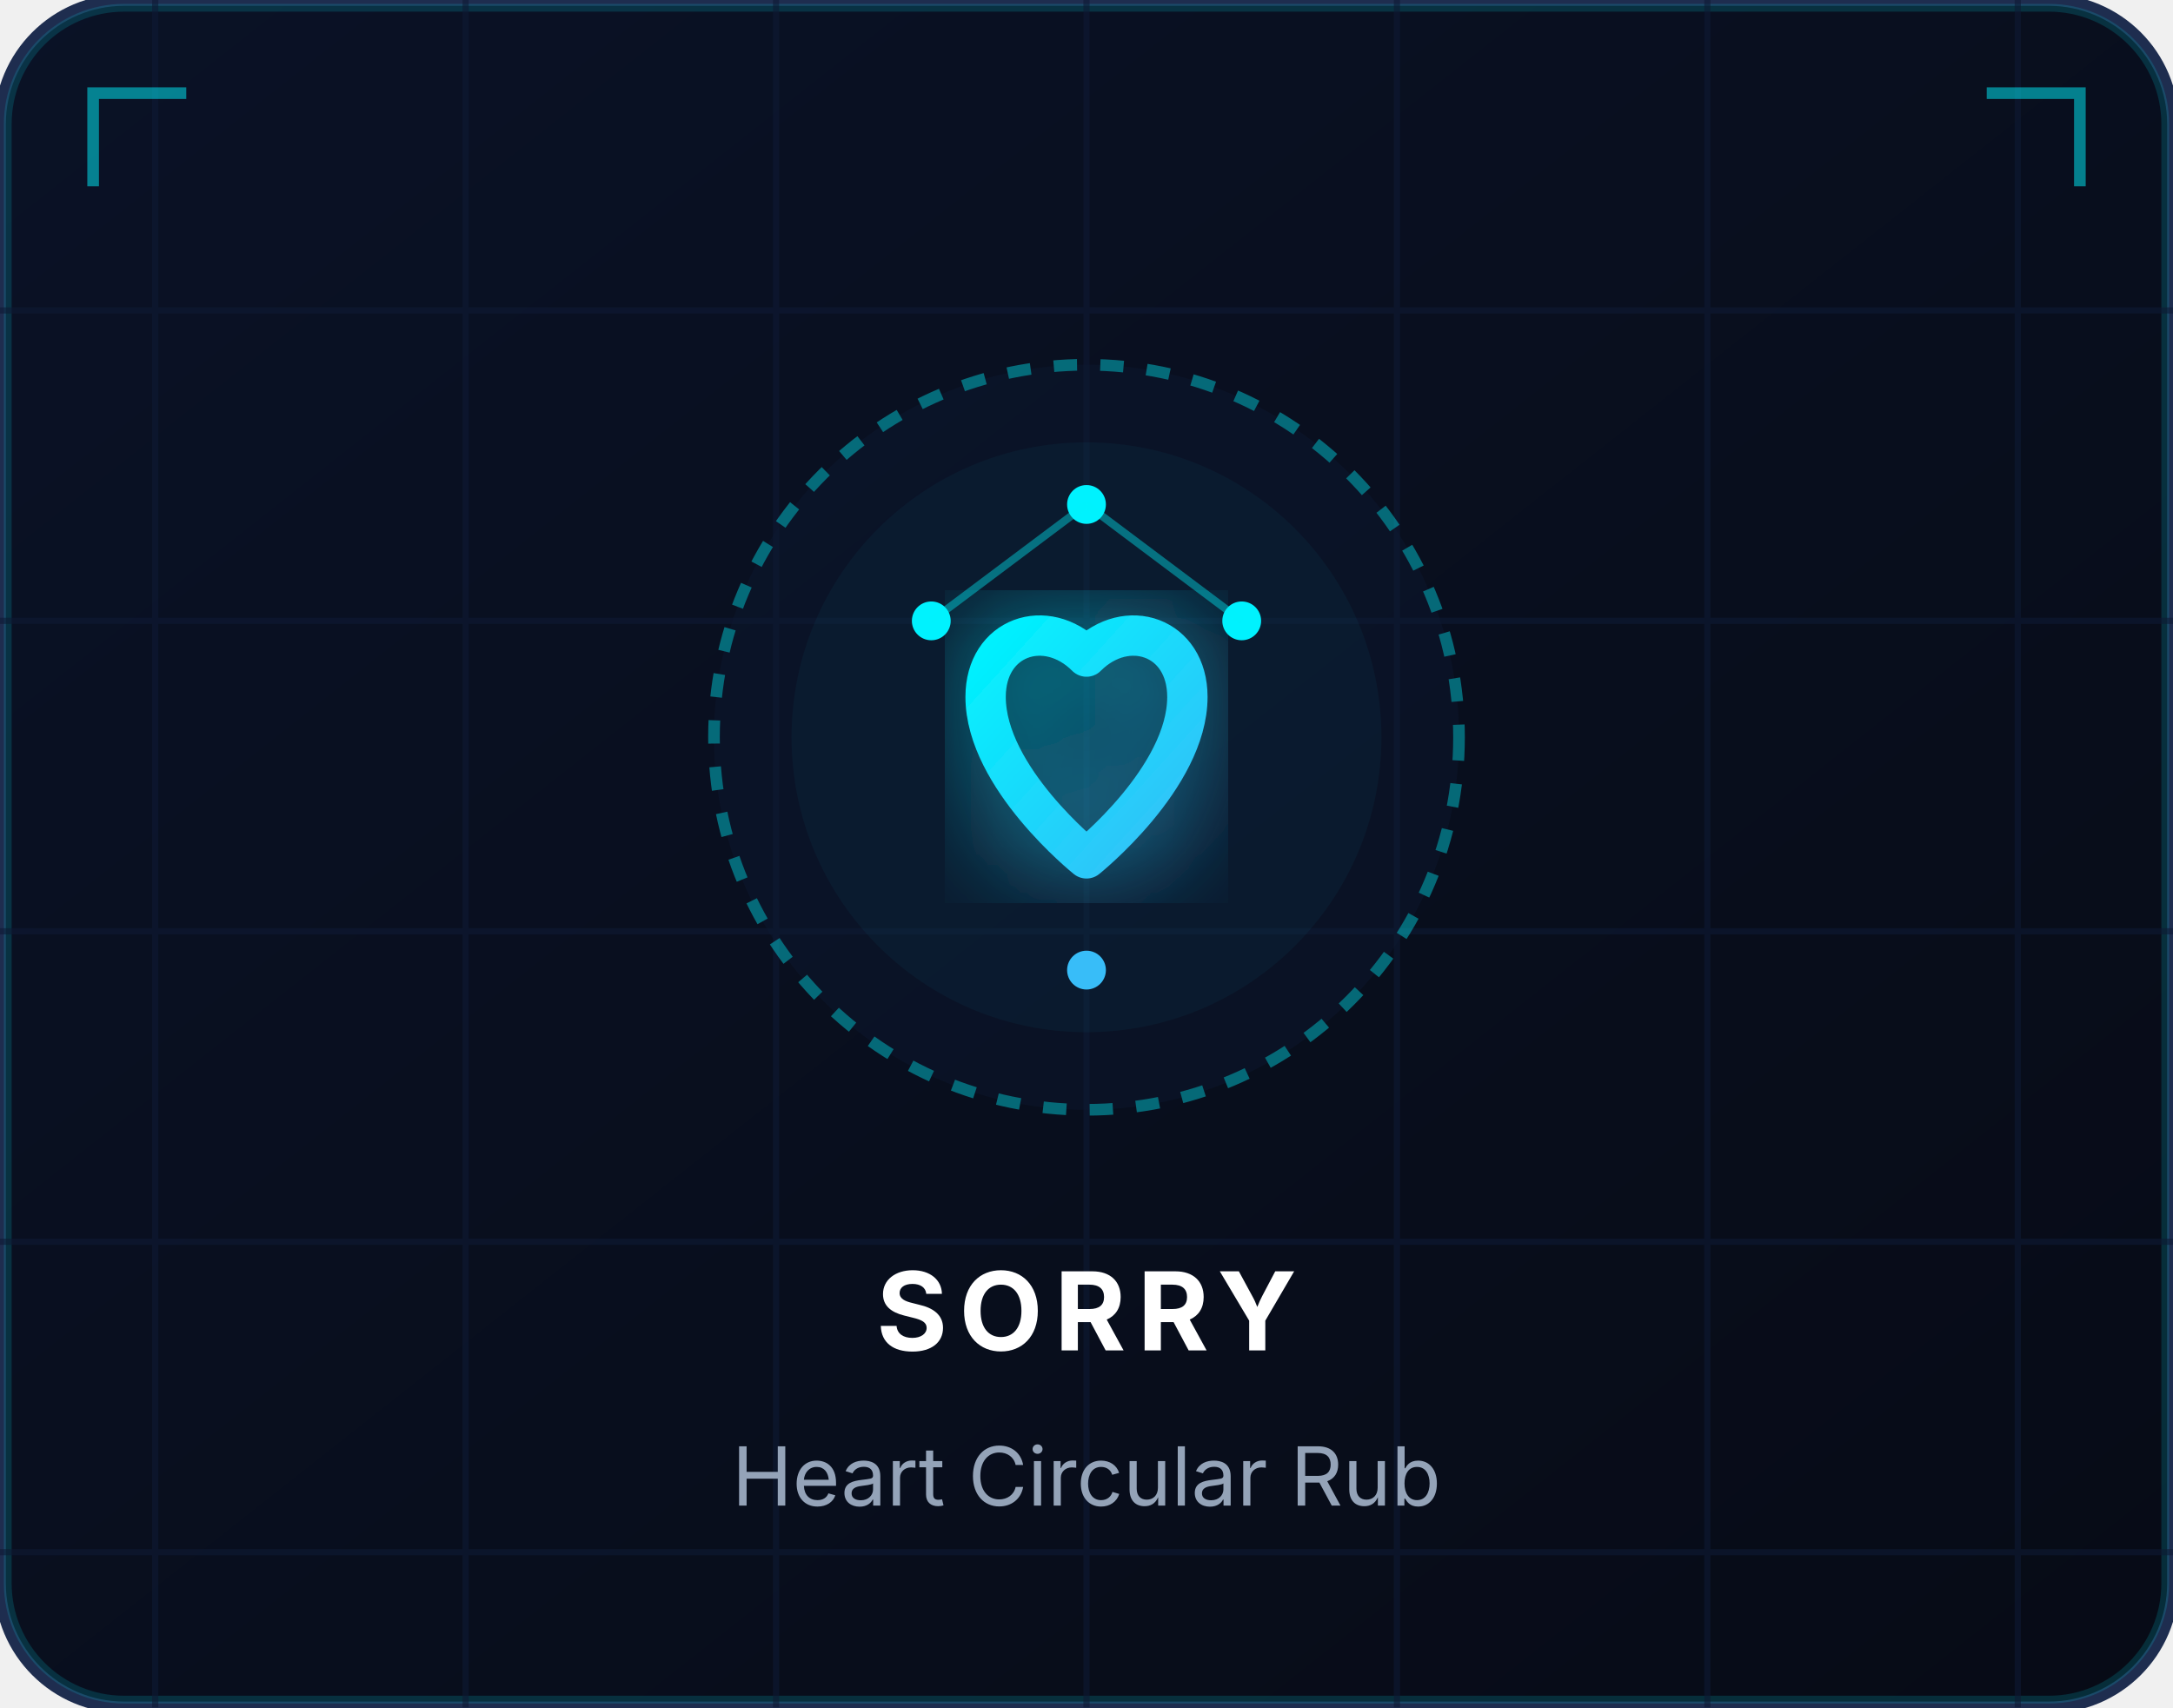
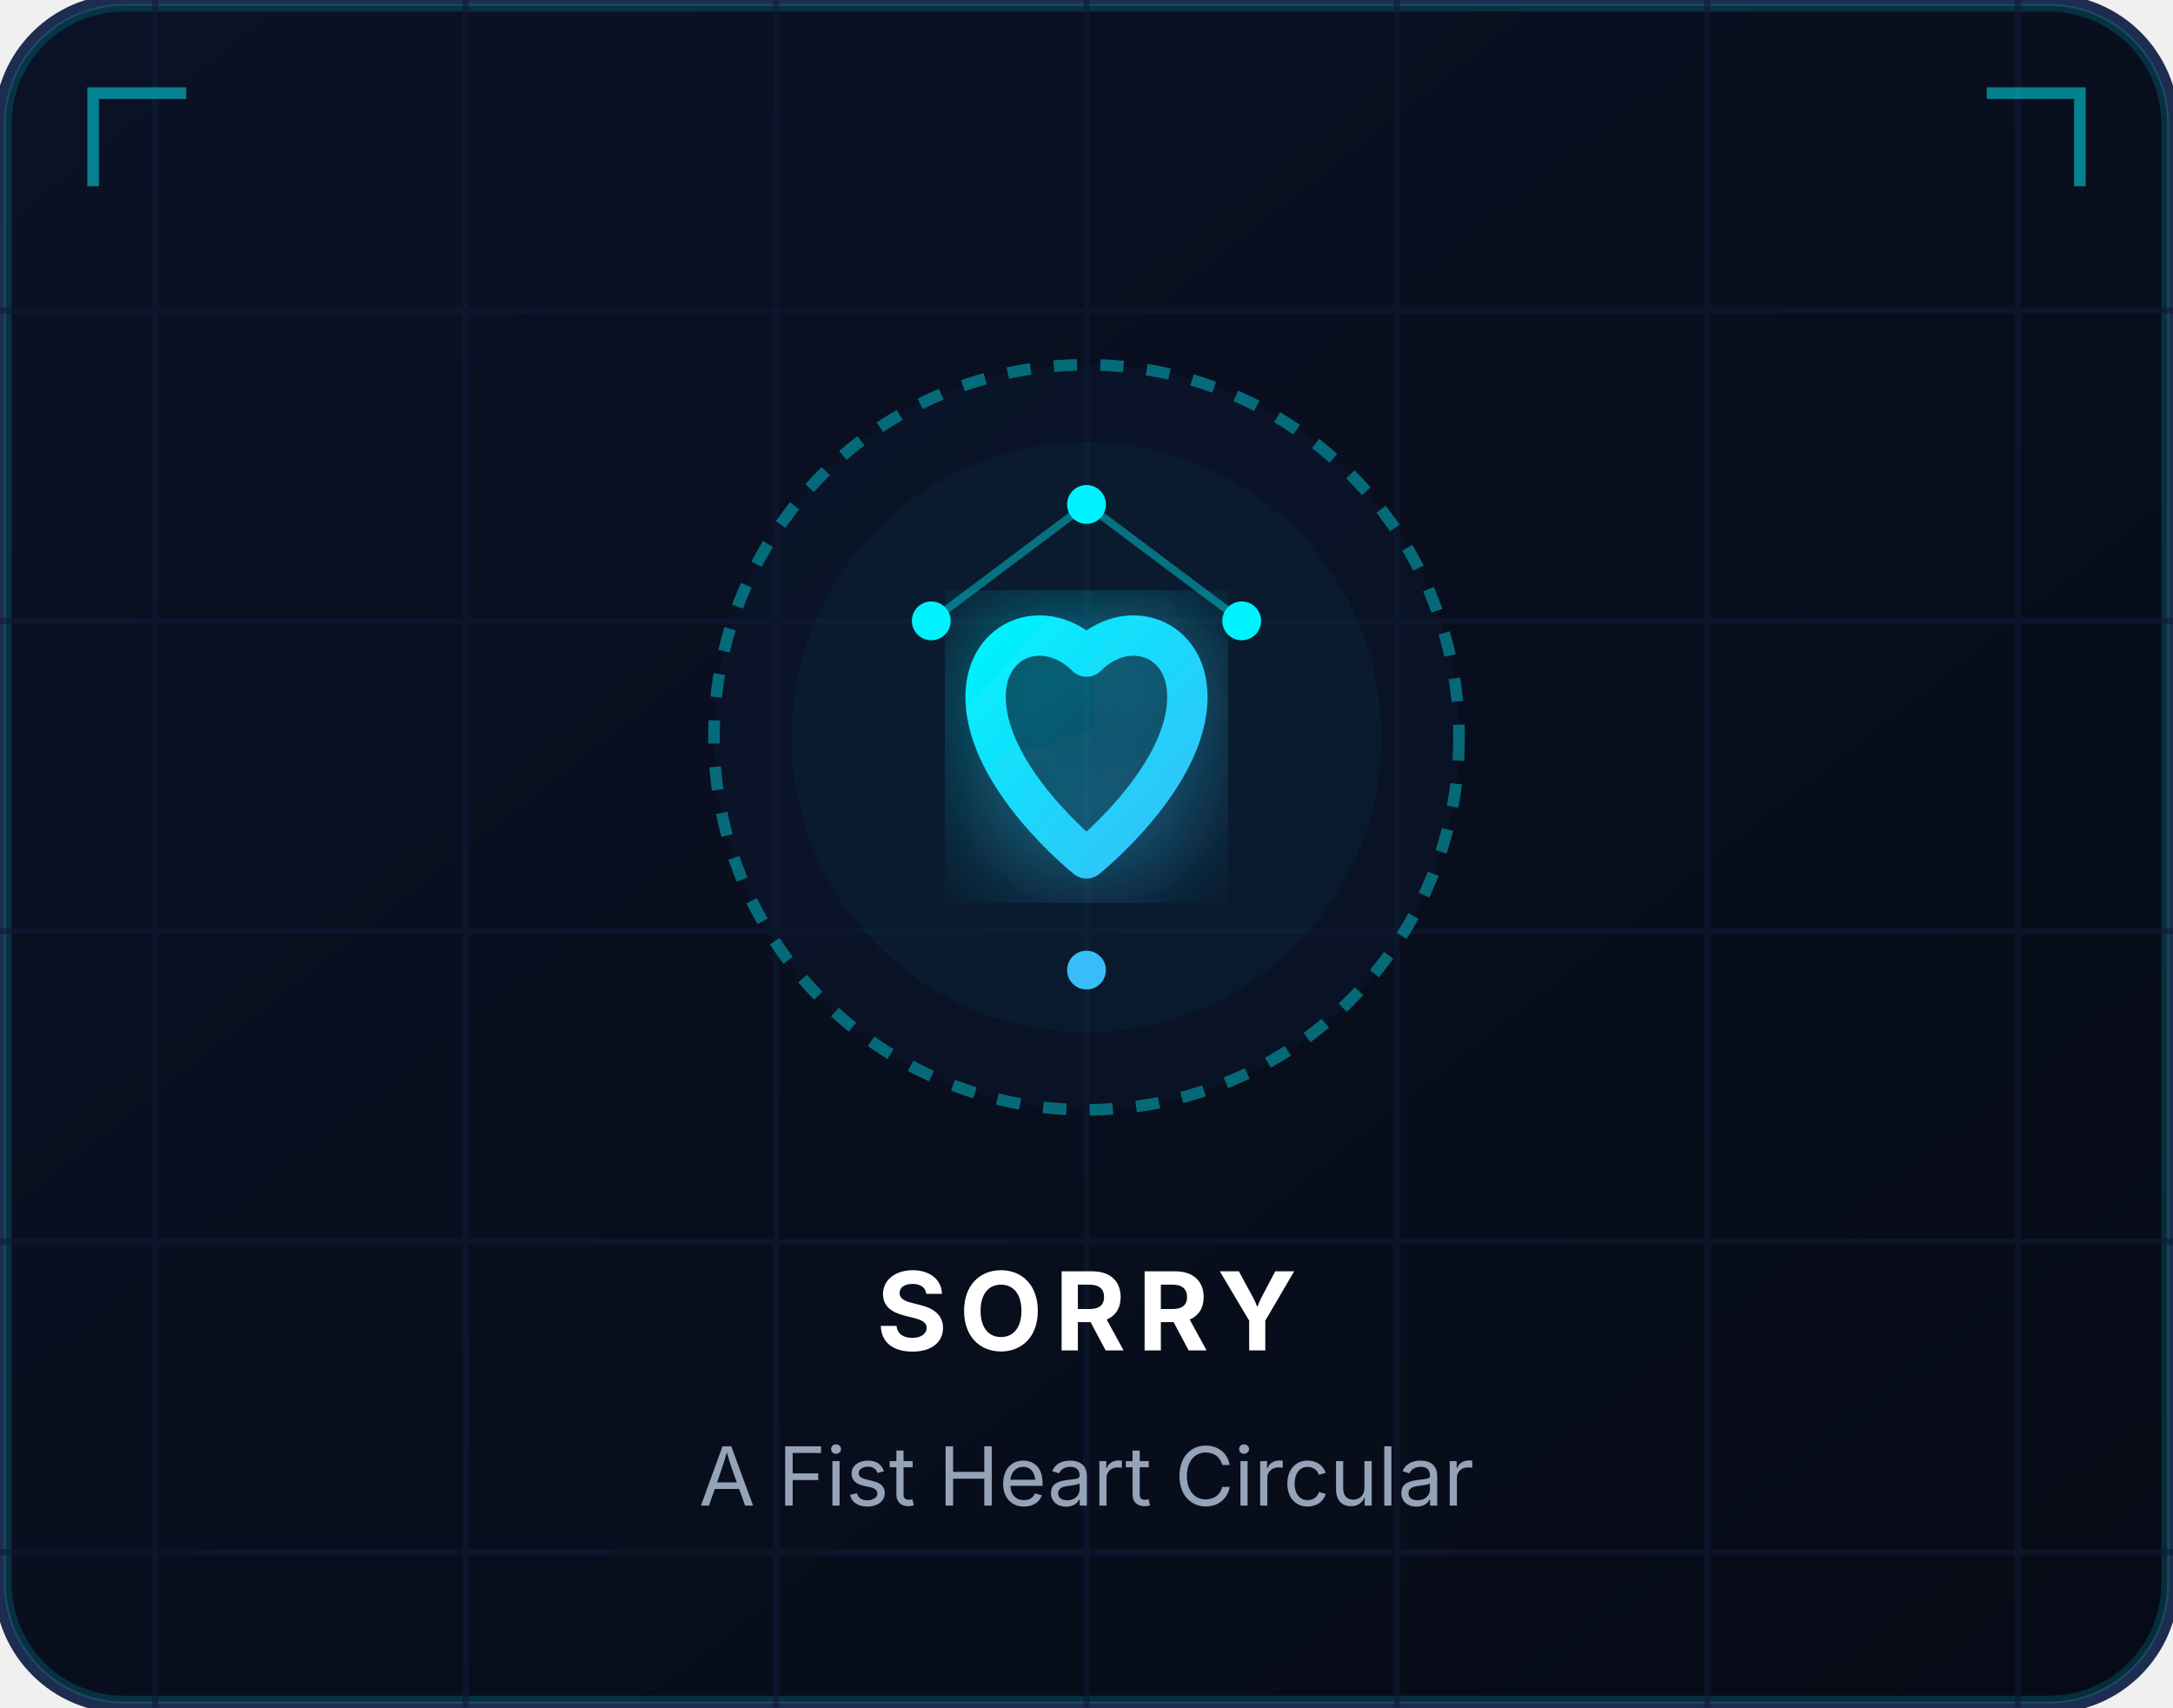
<svg xmlns="http://www.w3.org/2000/svg" viewBox="0 0 280 220" width="100%" height="100%">
  <defs>
    <linearGradient id="bg-sorry" x1="0%" y1="0%" x2="100%" y2="100%">
      <stop offset="0%" stop-color="#0A1226" />
      <stop offset="100%" stop-color="#070B16" />
    </linearGradient>
    <linearGradient id="cyanGrad" x1="0%" y1="0%" x2="100%" y2="100%">
      <stop offset="0%" stop-color="#00F2FE" />
      <stop offset="100%" stop-color="#38BDF8" />
    </linearGradient>
    <filter id="glow-sorry" x="-20%" y="-20%" width="140%" height="140%">
      <feGaussianBlur stdDeviation="3" result="blur" />
      <feComposite in="SourceGraphic" in2="blur" operator="over" />
    </filter>
  </defs>
  <rect width="280" height="220" rx="16" fill="url(#bg-sorry)" stroke="#1E2D4F" stroke-width="1.5" />
  <rect x="1" y="1" width="278" height="218" rx="15" fill="none" stroke="rgba(0, 242, 254, 0.15)" stroke-width="1" />
  <path d="M 20 0 L 20 220 M 60 0 L 60 220 M 100 0 L 100 220 M 140 0 L 140 220 M 180 0 L 180 220 M 220 0 L 220 220 M 260 0 L 260 220 M 0 40 L 280 40 M 0 80 L 280 80 M 0 120 L 280 120 M 0 160 L 280 160 M 0 200 L 280 200" stroke="#0E1933" stroke-width="0.8" opacity="0.6" />
  <circle cx="140" cy="95" r="48" fill="#0D1933" stroke="#00F2FE" stroke-width="1.5" stroke-dasharray="3,3" opacity="0.4" />
  <circle cx="140" cy="95" r="38" fill="rgba(0, 242, 254, 0.04)" />
  <path d="M 12 24 L 12 12 L 24 12" fill="none" stroke="#00F2FE" stroke-width="1.5" opacity="0.5" />
  <path d="M 268 24 L 268 12 L 256 12" fill="none" stroke="#00F2FE" stroke-width="1.5" opacity="0.5" />
  <g transform="translate(140, 95) scale(2.6) translate(-12, -12)" filter="url(#glow-sorry)">
    <path d="M12 8c2-2 5-1 5 2 0 4-5 8-5 8s-5-4-5-8c0-3 3-4 5-2z" fill="none" stroke="url(#cyanGrad)" stroke-width="2" stroke-linecap="round" stroke-linejoin="round" />
  </g>
  <circle cx="120" cy="80" r="2.5" fill="#00F2FE" />
  <circle cx="140" cy="65" r="2.5" fill="#00F2FE" />
  <circle cx="160" cy="80" r="2.5" fill="#00F2FE" />
  <circle cx="140" cy="125" r="2.5" fill="#38BDF8" />
  <line x1="120" y1="80" x2="140" y2="65" stroke="rgba(0,242,254,0.4)" stroke-width="1" />
  <line x1="140" y1="65" x2="160" y2="80" stroke="rgba(0,242,254,0.4)" stroke-width="1" />
  <text x="140" y="174" font-family="'Inter', sans-serif" font-weight="700" font-size="14" fill="#FFFFFF" text-anchor="middle" letter-spacing="1.5">SORRY</text>
-   <text x="140" y="194" font-family="'Inter', sans-serif" font-weight="400" font-size="10.5" fill="#94A3B8" text-anchor="middle">Heart Circular Rub</text>
+   <text x="140" y="194" font-family="'Inter', sans-serif" font-weight="400" font-size="10.5" fill="#94A3B8" text-anchor="middle">A Fist Heart Circular</text>
</svg>
